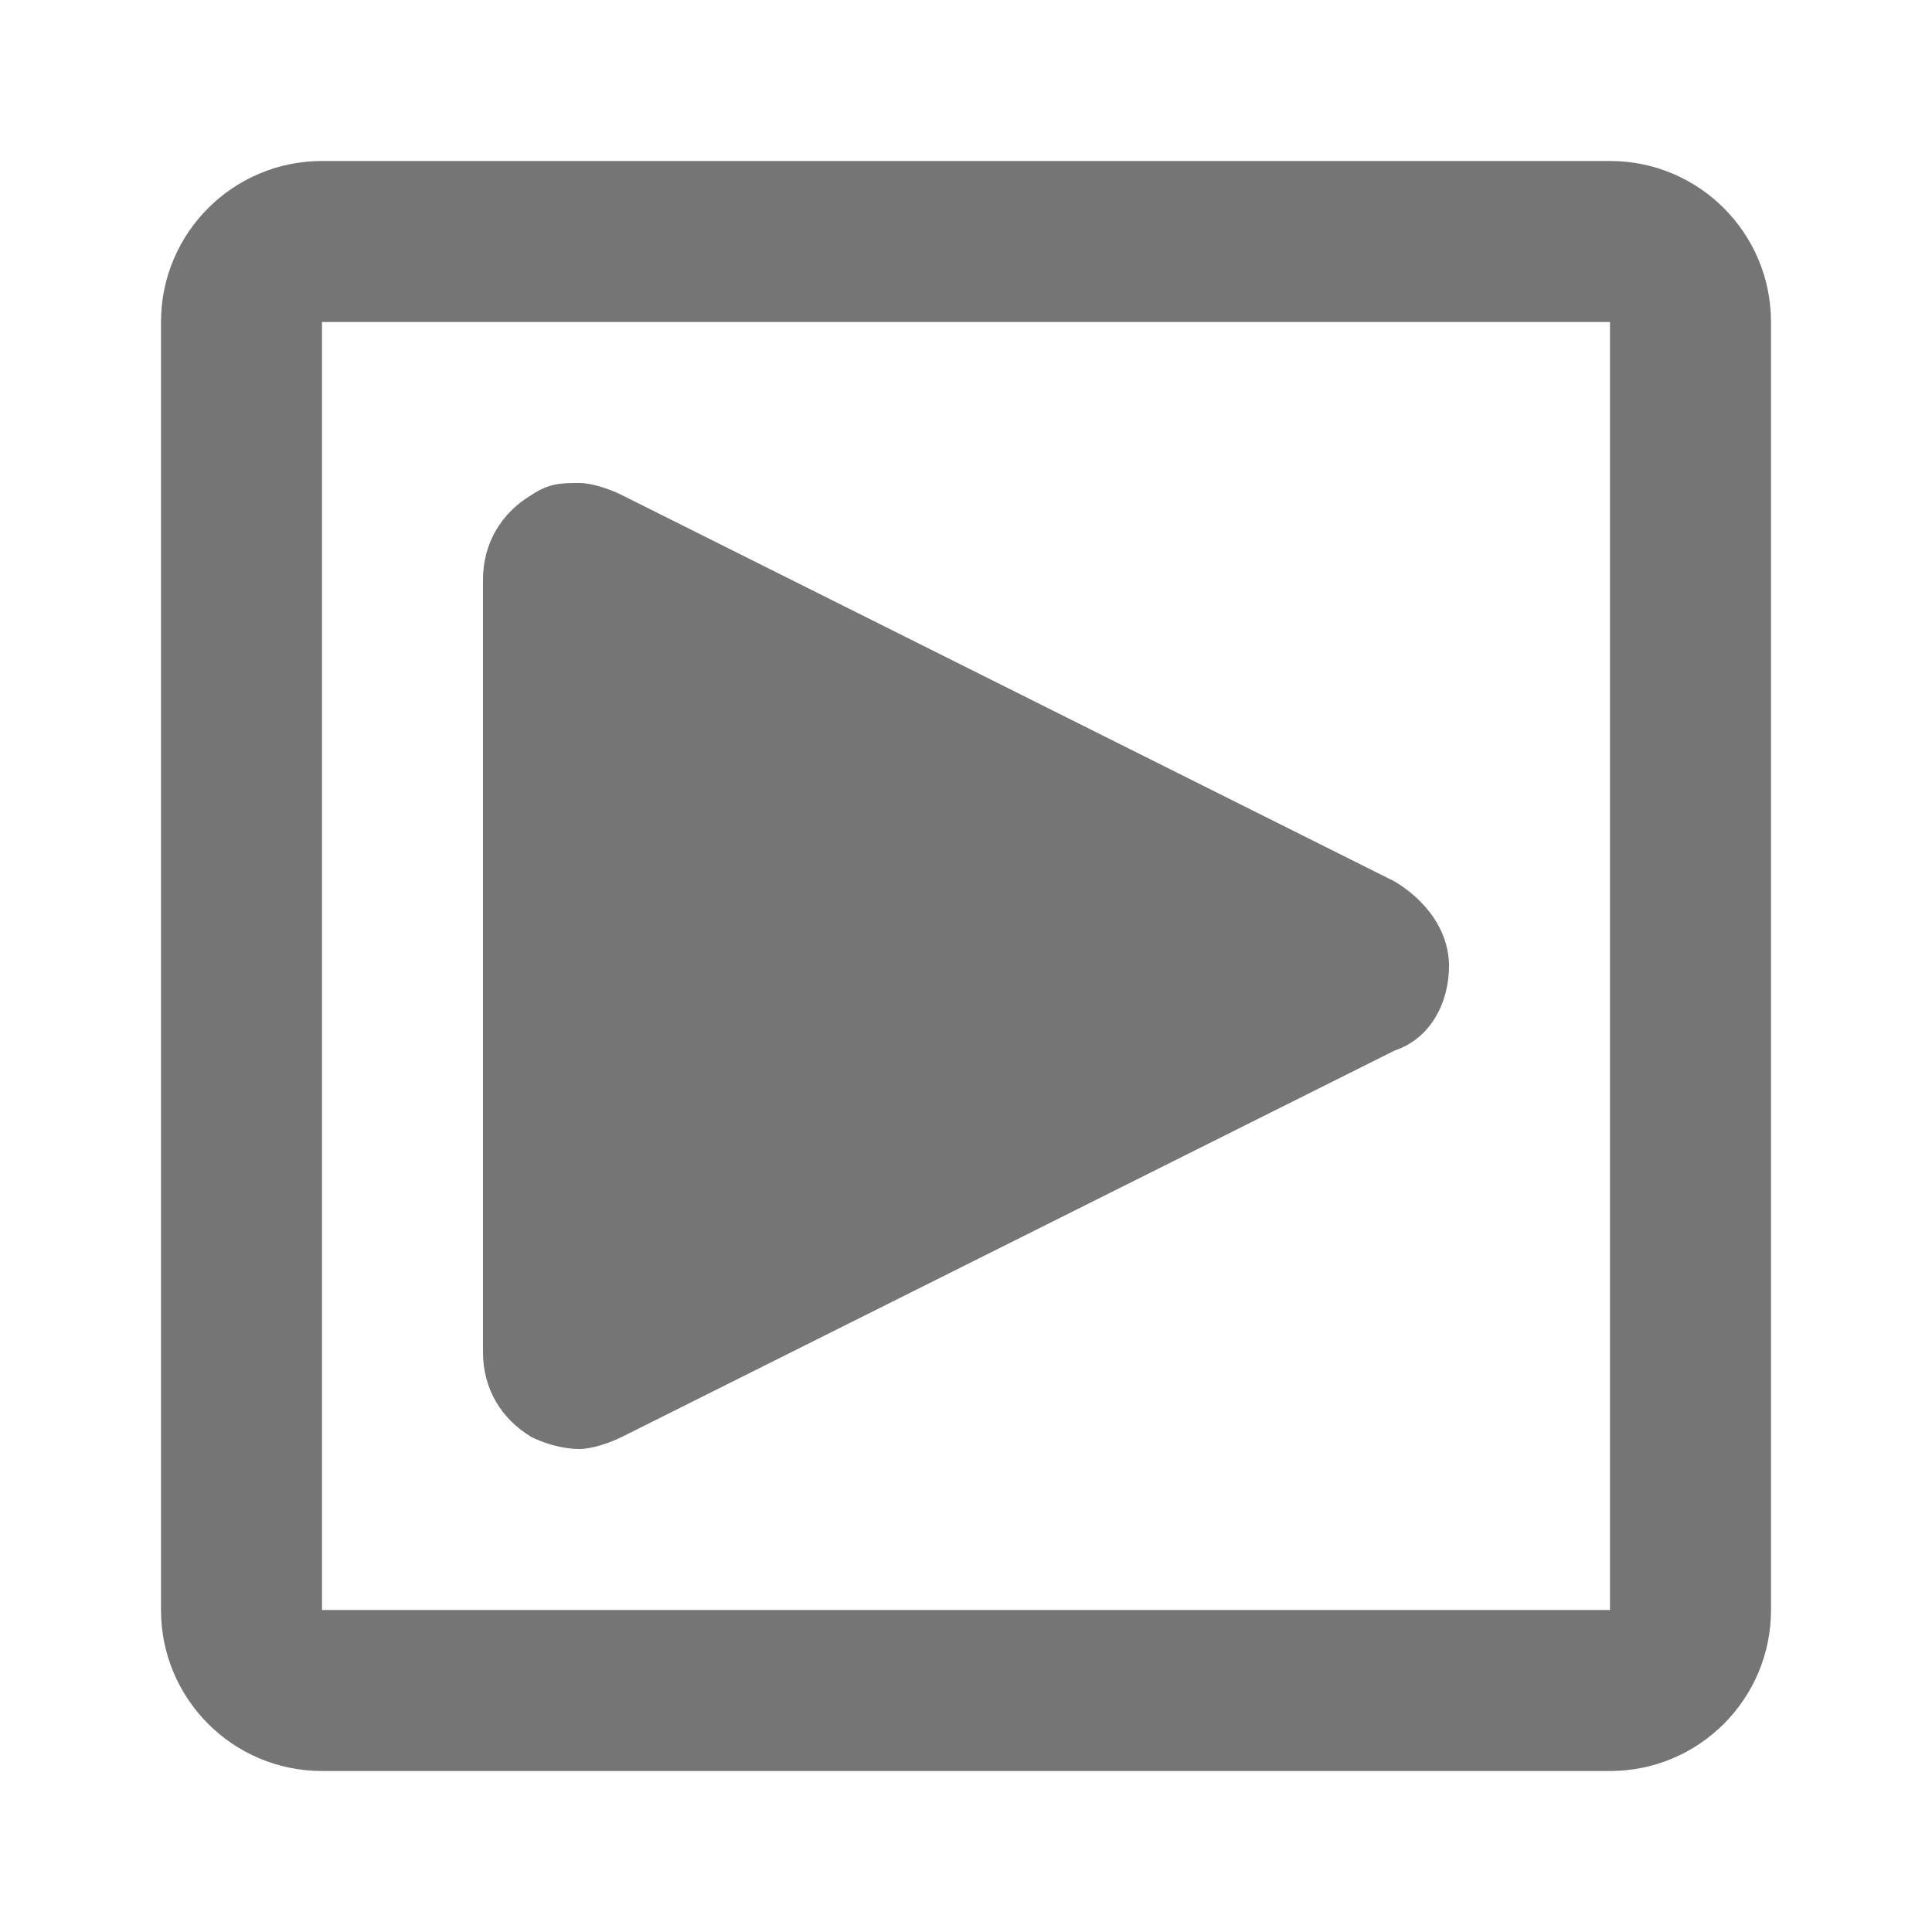
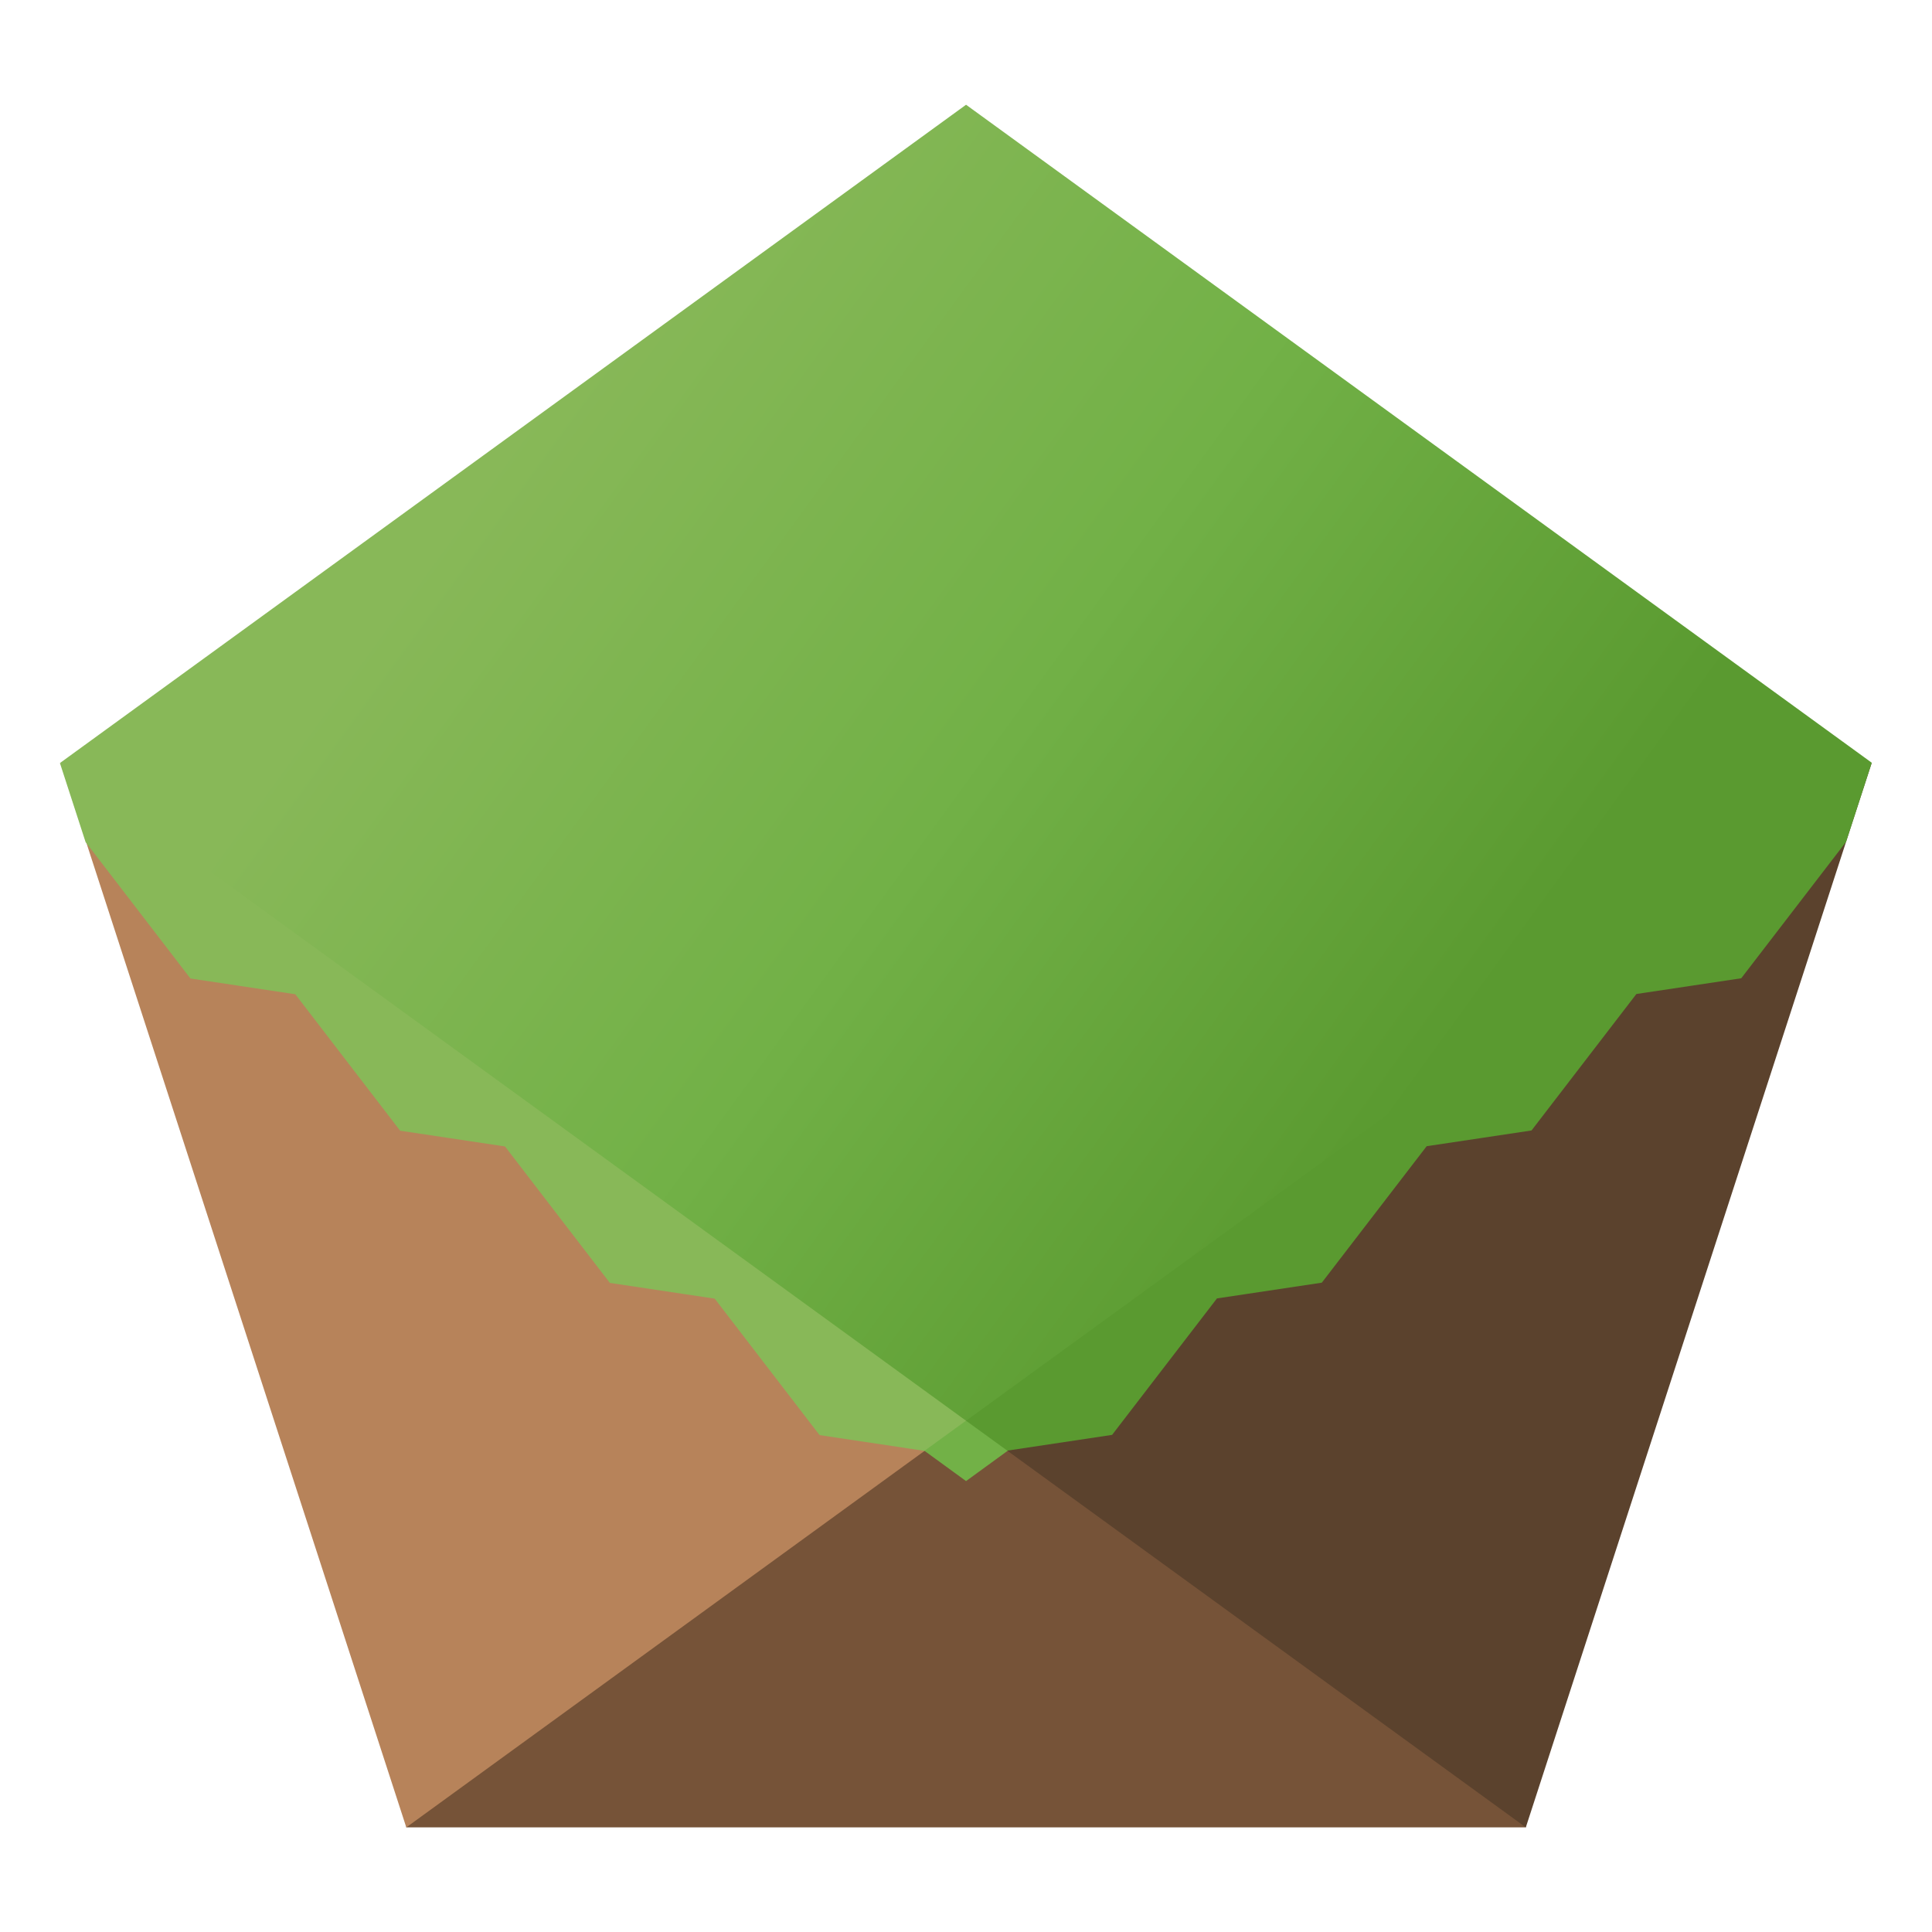
- <svg xmlns="http://www.w3.org/2000/svg" width="24" height="24" fill="#757575" version="1.1" viewBox="0 0 24 24">
-   <path d="m20 4h-16v16h16zm0 18h-16c-1.105 0-2-0.895-2-2v-16c0-1.105 0.895-2 2-2h16c1.105 0 2 0.895 2 2v16c0 1.105-0.895 2-2 2z" />
-   <path d="m7.2 18c-0.225 0-0.45-0.075-0.6-0.15-0.375-0.225-0.6-0.6-0.6-1.05v-9.6c0-0.45 0.225-0.825 0.6-1.05 0.225-0.15 0.375-0.15 0.6-0.15 0.15 0 0.375 0.075 0.525 0.15l9.6 4.8c0.375 0.225 0.675 0.6 0.675 1.05 0 0.45-0.225 0.9-0.675 1.05l-9.6 4.8c-0.15 0.075-0.375 0.15-0.525 0.15z" clip-rule="evenodd" fill="#757575" fill-rule="evenodd" stroke-width="1" />
+ <svg xmlns="http://www.w3.org/2000/svg" width="64" height="64" version="1.1" viewBox="0 0 16.933 16.933">
+   <defs>
+     <linearGradient id="linearGradient84726" x1="4.498" x2="12.435" y1="3.801" y2="9.568" gradientUnits="userSpaceOnUse">
+       <stop stop-color="#88b858" offset="0" />
+       <stop stop-color="#72b147" offset=".5" />
+       <stop stop-color="#5a9a30" offset="1" />
+     </linearGradient>
+   </defs>
+   <g>
+     <path d="m3.561 16.016s0-3.564 4.906-3.564c4.907 0 4.906 3.564 4.906 3.564z" fill="#765338" />
+     <path d="m8.467 12.452-4.906 3.564-3.032-9.331z" fill="#b7835a" />
+     <path d="m8.467 12.452 7.938-5.767-3.032 9.331z" fill="#5b422d" />
+     <path d="m8.831 12.716-0.364 0.265-0.364-0.265c0-0.265 0.364-0.265 0.364-0.265s0.364 0 0.364 0.265z" fill="#72b147" />
+     <path d="m8.467 12.452s-2e-7 -5.767 7.938-5.767l-0.225 0.693-0.919 1.196-0.919 0.138-0.919 1.196-0.919 0.138-0.919 1.196-0.919 0.138-0.919 1.196-0.919 0.138z" fill="#5a9a30" />
+     <path d="m8.102 12.716-0.919-0.138-0.919-1.196-0.919-0.138-0.919-1.196-0.919-0.138-0.919-1.196-0.919-0.138-0.919-1.196-0.225-0.693c7.938 1e-7 7.938 5.767 7.938 5.767z" fill="#88b858" />
+     <path d="m0.529 6.685 7.938 5.767 7.938-5.767-7.938-5.767z" fill="url(#linearGradient84726)" />
+   </g>
+   <path d="m0.754 7.377-0.225-0.693 7.938 5.767 7.938-5.767-0.225 0.693-7.712 5.603z" fill-opacity="0" />
</svg>
